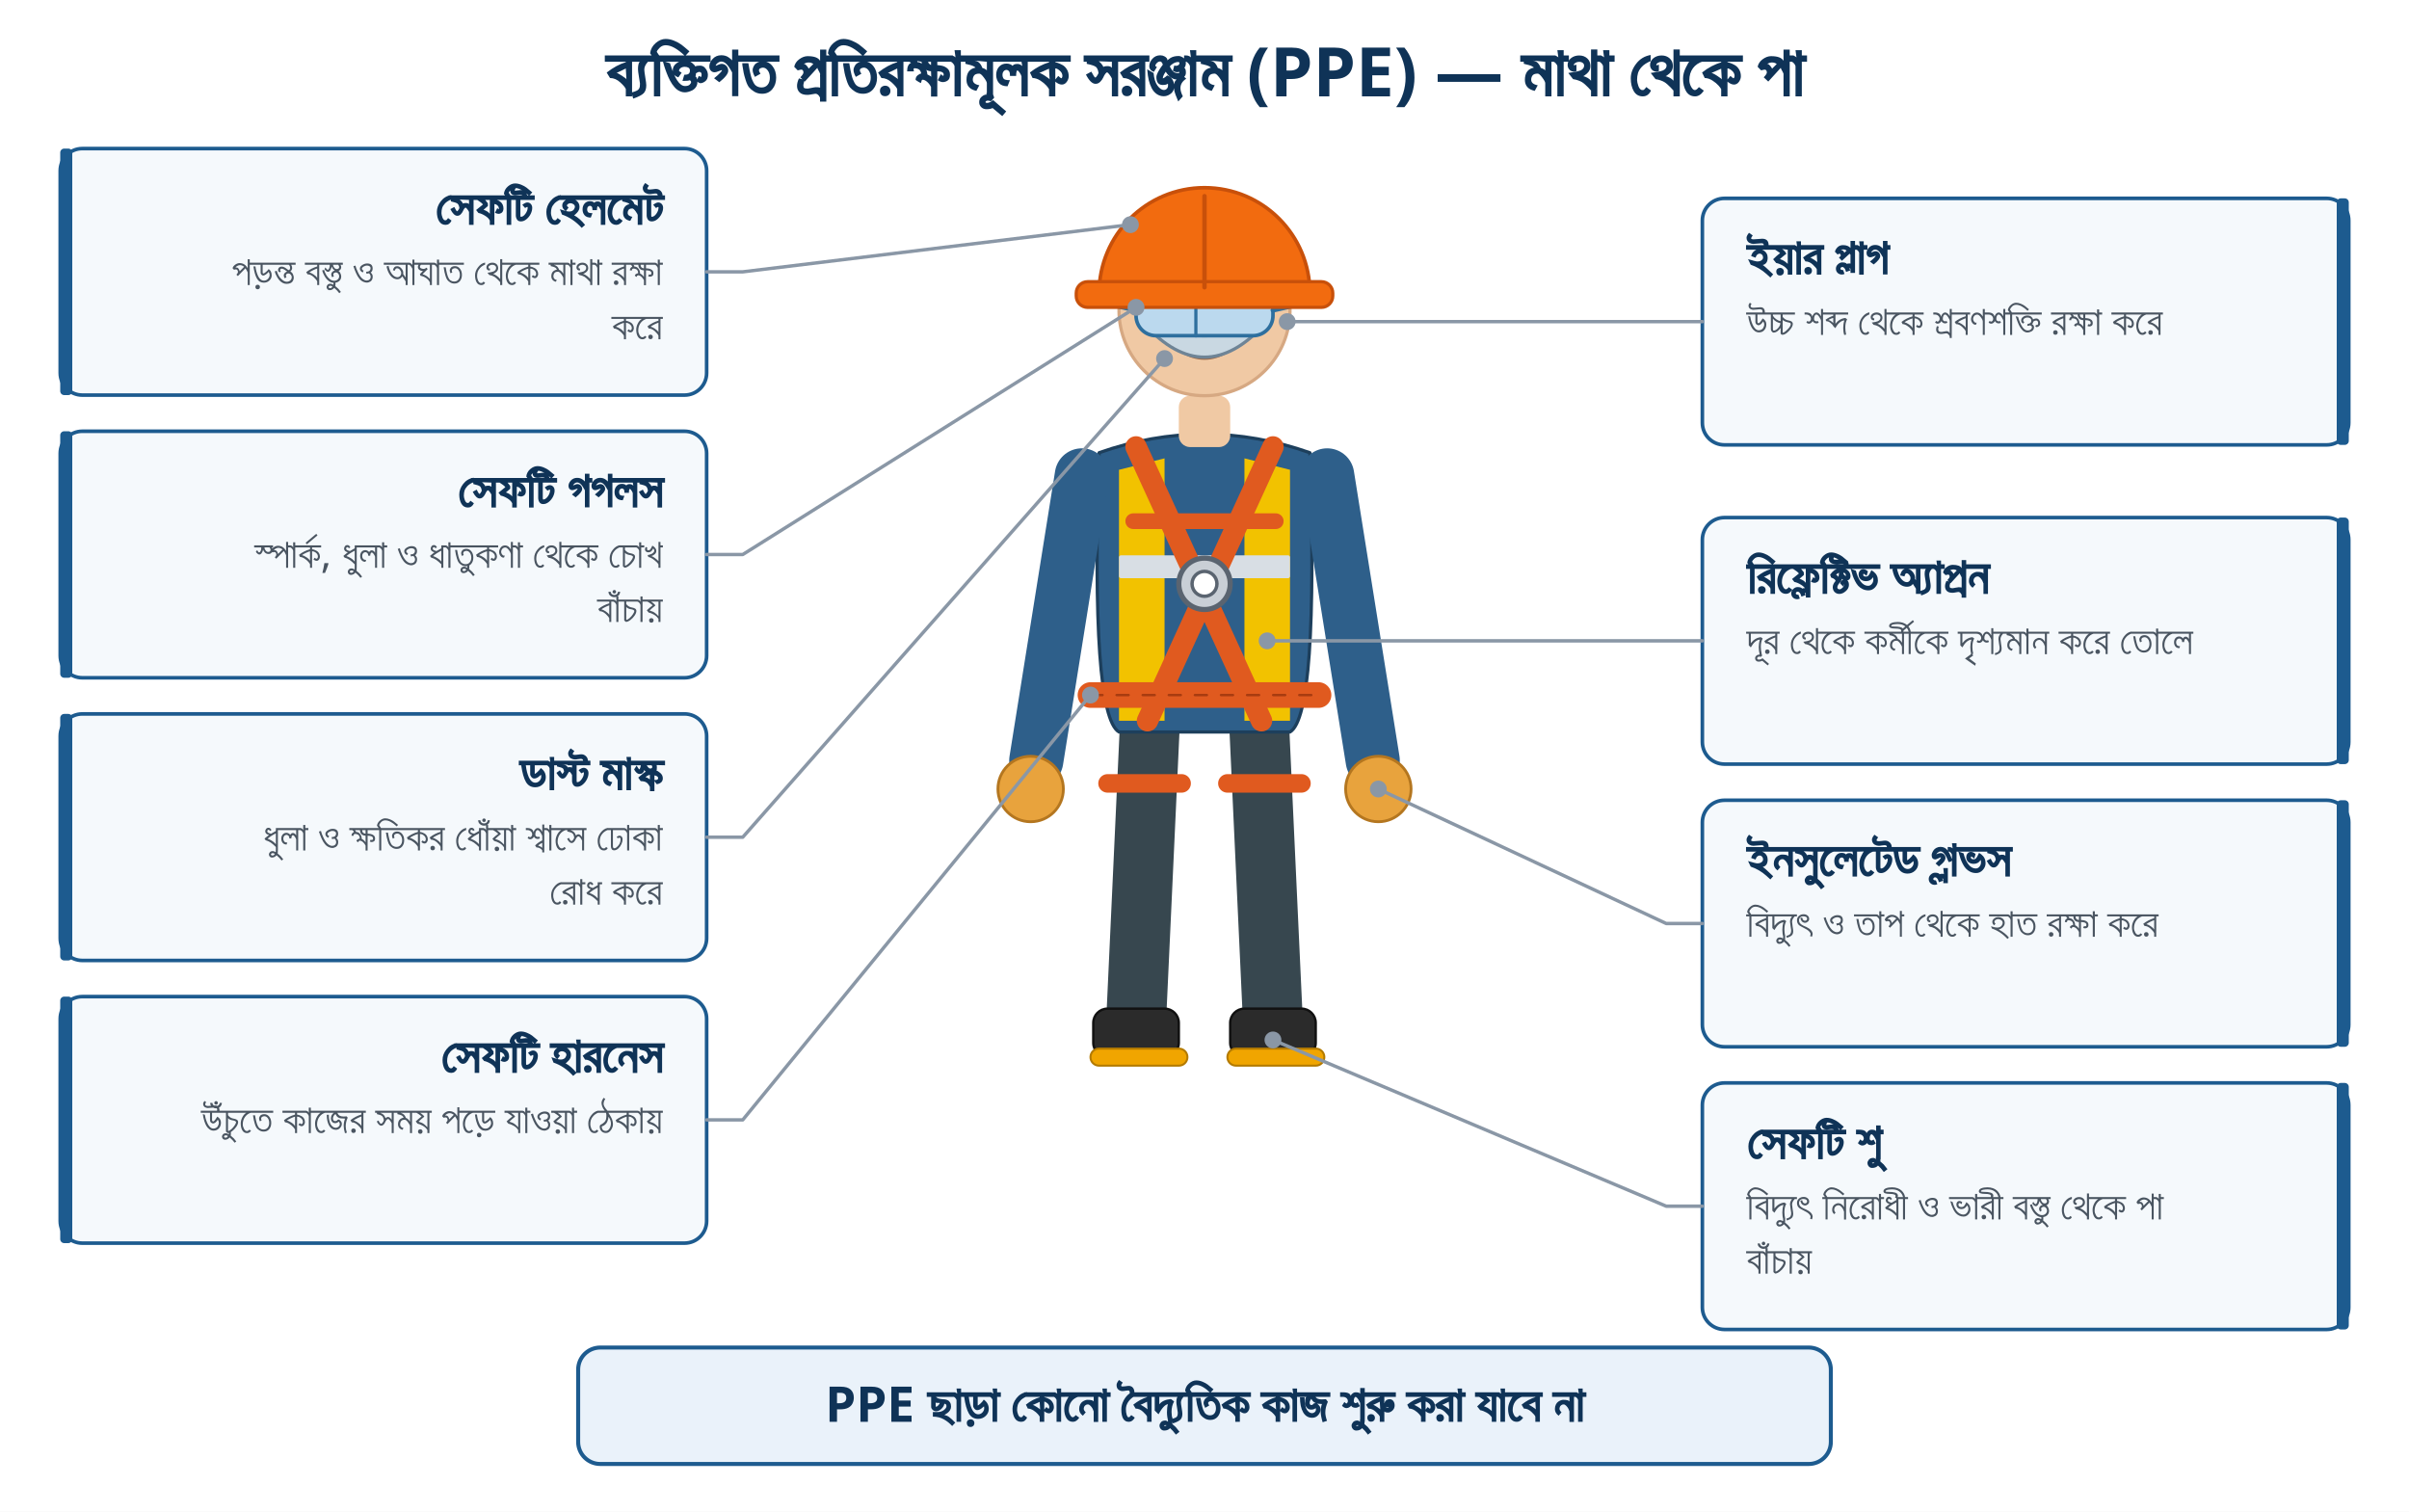
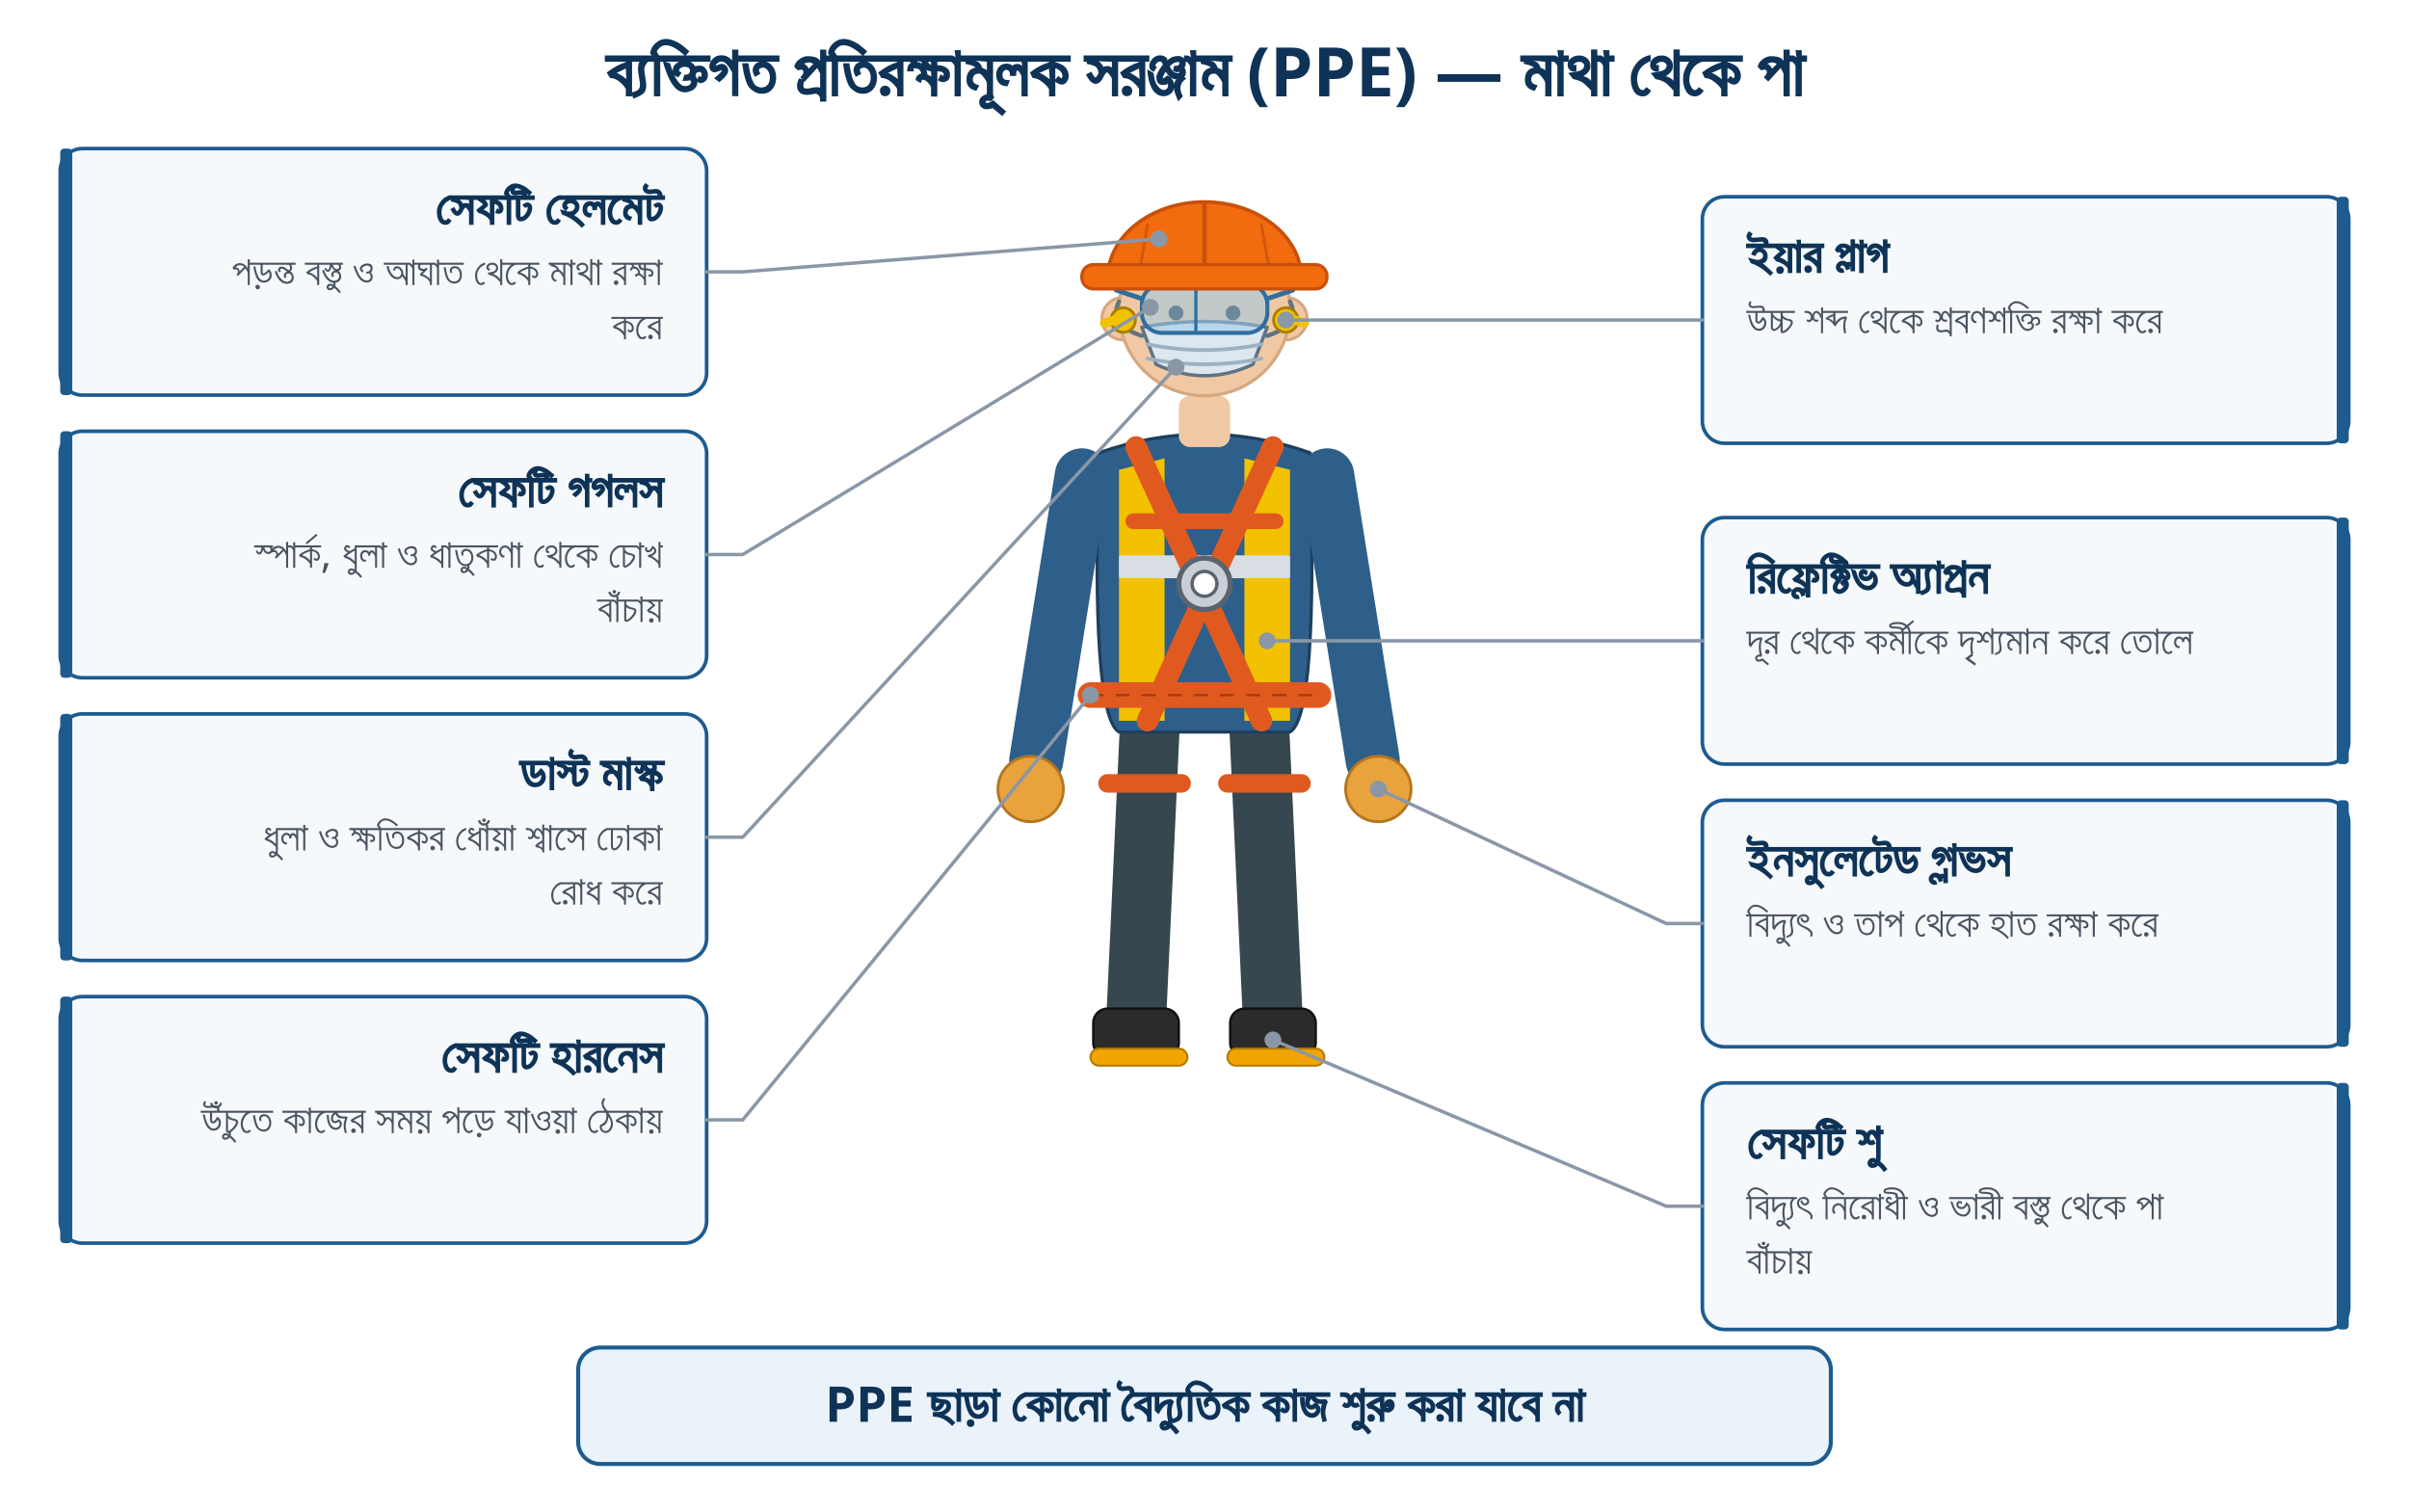
<svg xmlns="http://www.w3.org/2000/svg" width="1200" height="753" viewBox="0 0 1200 753">
  <rect width="1200" height="753" fill="#FFFFFF" />
  <text x="600.0" y="48.0" font-family="Kalpurush" font-size="34" font-weight="700" fill="#0F3357" text-anchor="middle">ব্যক্তিগত প্রতিরক্ষামূলক সরঞ্জাম (PPE) — মাথা থেকে পা</text>
  <path d="M 573.0 356.1 L 565.9 509.5" fill="none" stroke="#37474F" stroke-width="29.82" stroke-linecap="round" stroke-linejoin="round" />
  <path d="M 627.0 356.1 L 634.1 509.5" fill="none" stroke="#37474F" stroke-width="29.82" stroke-linecap="round" stroke-linejoin="round" />
  <rect x="544.6" y="502.4" width="42.6" height="24.1" rx="7.1" fill="#2B2B2B" stroke="#111" stroke-width="1.2" />
  <rect x="543.2" y="522.3" width="48.3" height="8.5" rx="4.26" fill="#F0A500" stroke="#B37A00" stroke-width="1" />
  <rect x="612.8" y="502.4" width="42.6" height="24.1" rx="7.1" fill="#2B2B2B" stroke="#111" stroke-width="1.2" />
  <rect x="611.4" y="522.3" width="48.3" height="8.5" rx="4.26" fill="#F0A500" stroke="#B37A00" stroke-width="1" />
  <path d="M 547.5 225.5 Q 543.2 356.1 557.4 364.6 L 642.6 364.6 Q 656.8 356.1 652.5 225.5 Q 600.0 207.0 547.5 225.5 Z" fill="#2E5F8A" stroke="#1D3F5C" stroke-width="1.6" stroke-linecap="round" stroke-linejoin="round" />
  <path d="M 538.9 236.8 L 516.2 378.8" fill="none" stroke="#2E5F8A" stroke-width="26.98" stroke-linecap="round" stroke-linejoin="round" />
  <path d="M 661.1 236.8 L 683.8 378.8" fill="none" stroke="#2E5F8A" stroke-width="26.98" stroke-linecap="round" stroke-linejoin="round" />
  <circle cx="513.4" cy="393.0" r="16.3" fill="#E8A33D" stroke="#B4761F" stroke-width="1.4" />
  <circle cx="686.6" cy="393.0" r="16.3" fill="#E8A33D" stroke="#B4761F" stroke-width="1.4" />
  <path d="M 557.4 234.0 L 557.4 359.0 L 580.1 359.0 L 580.1 228.3 Z" fill="#F2C200" stroke="none" stroke-width="0" stroke-linecap="round" stroke-linejoin="round" />
  <path d="M 642.6 234.0 L 642.6 359.0 L 619.9 359.0 L 619.9 228.3 Z" fill="#F2C200" stroke="none" stroke-width="0" stroke-linecap="round" stroke-linejoin="round" />
  <rect x="557.4" y="276.6" width="85.2" height="11.4" rx="1" fill="#D8DEE4" stroke="none" stroke-width="0" />
  <path d="M 565.9 222.6 L 628.4 359.0" fill="none" stroke="#E05A1F" stroke-width="10.65" stroke-linecap="round" stroke-linejoin="round" />
  <path d="M 634.1 222.6 L 571.6 359.0" fill="none" stroke="#E05A1F" stroke-width="10.65" stroke-linecap="round" stroke-linejoin="round" />
  <path d="M 564.5 259.6 L 635.5 259.6" fill="none" stroke="#E05A1F" stroke-width="7.81" stroke-linecap="round" stroke-linejoin="round" />
  <path d="M 543.2 346.2 L 656.8 346.2" fill="none" stroke="#E05A1F" stroke-width="12.78" stroke-linecap="round" stroke-linejoin="round" />
  <circle cx="600.0" cy="290.8" r="12.8" fill="#C9CFD6" stroke="#5A6470" stroke-width="2.556" />
  <circle cx="600.0" cy="290.8" r="6.2" fill="#FFFFFF" stroke="#5A6470" stroke-width="1.704" />
  <path d="M 551.7 390.2 L 588.6 390.2" fill="none" stroke="#E05A1F" stroke-width="9.23" stroke-linecap="round" stroke-linejoin="round" />
  <path d="M 611.4 390.2 L 648.3 390.2" fill="none" stroke="#E05A1F" stroke-width="9.23" stroke-linecap="round" stroke-linejoin="round" />
  <path d="M 543.2 346.2 L 656.8 346.2" fill="none" stroke="#A83C10" stroke-width="1.2" stroke-linecap="round" stroke-linejoin="round" stroke-dasharray="6 7" />
  <rect x="587.2" y="197.1" width="25.6" height="25.6" rx="5.68" fill="#F0C9A4" stroke="none" stroke-width="0" />
+   <circle cx="559.5" cy="158.7" r="10.6" fill="#F0C9A4" stroke="#D6A882" stroke-width="1.5" />
+   <circle cx="640.5" cy="158.7" r="10.6" fill="#F0C9A4" stroke="#D6A882" stroke-width="1.5" />
  <circle cx="600.0" cy="154.5" r="42.6" fill="#F0C9A4" stroke="#D6A882" stroke-width="1.6" />
  <circle cx="585.8" cy="155.9" r="3.7" fill="#33383D" stroke="none" stroke-width="2" />
  <circle cx="614.2" cy="155.9" r="3.7" fill="#33383D" stroke="none" stroke-width="2" />
  <path d="M 588.6 174.4 Q 600.0 181.5 611.4 174.4" fill="none" stroke="#9C6B4A" stroke-width="2.556" stroke-linecap="round" stroke-linejoin="round" />
-   <path d="M 570.2 161.6 Q 600.0 194.2 629.8 161.6 Q 600.0 172.9 570.2 161.6 Z" fill="#C9D8E2" stroke="#6E8496" stroke-width="1.6" stroke-linecap="round" stroke-linejoin="round" />
-   <rect x="565.9" y="143.1" width="68.2" height="24.1" rx="9.94" fill="#BBD9EE" stroke="#2E6F9E" stroke-width="1.8" />
-   <line x1="595.7" y1="143.1" x2="595.7" y2="167.3" stroke="#2E6F9E" stroke-width="1.6" stroke-linecap="round" />
-   <line x1="565.9" y1="154.5" x2="553.1" y2="151.6" stroke="#2E6F9E" stroke-width="2.4" stroke-linecap="round" />
-   <line x1="634.1" y1="154.5" x2="646.9" y2="151.6" stroke="#2E6F9E" stroke-width="2.4" stroke-linecap="round" />
-   <path d="M 547.5 146.0 A 52.5 52.5 0 0 1 652.5 146.0 Z" fill="#F26B0F" stroke="#C8500A" stroke-width="1.8" stroke-linecap="round" stroke-linejoin="round" />
-   <rect x="536.1" y="140.3" width="127.8" height="12.8" rx="5.68" fill="#F26B0F" stroke="#C8500A" stroke-width="1.6" />
-   <path d="M 600.0 97.7 L 600.0 143.1" fill="none" stroke="#C8500A" stroke-width="2.2" stroke-linecap="round" stroke-linejoin="round" />
+   <path d="M 568.8 163.0 Q 600.0 157.3 631.2 163.0 L 624.1 181.5 Q 600.0 192.8 575.9 181.5 Z" fill="#DCE7EF" stroke="#5F7383" stroke-width="1.7" stroke-linecap="round" stroke-linejoin="round" />
+   <path d="M 571.6 171.5 Q 600.0 177.2 628.4 171.5" fill="none" stroke="#9DB2C1" stroke-width="1.846" stroke-linecap="round" stroke-linejoin="round" />
+   <path d="M 571.6 178.6 Q 600.0 184.3 628.4 178.6" fill="none" stroke="#9DB2C1" stroke-width="1.846" stroke-linecap="round" stroke-linejoin="round" />
+   <path d="M 568.8 167.3 Q 551.7 161.6 557.4 150.2" fill="none" stroke="#5F7383" stroke-width="2.13" stroke-linecap="round" stroke-linejoin="round" />
+   <path d="M 631.2 167.3 Q 648.3 161.6 642.6 150.2" fill="none" stroke="#5F7383" stroke-width="2.13" stroke-linecap="round" stroke-linejoin="round" />
+   <rect x="568.8" y="141.7" width="62.5" height="24.1" rx="9.94" fill="#9CC8E8" stroke="none" stroke-width="0" opacity="0.55" />
+   <rect x="568.8" y="141.7" width="62.5" height="24.1" rx="9.94" fill="none" stroke="#2E6F9E" stroke-width="2" />
+   <line x1="595.7" y1="141.7" x2="595.7" y2="165.8" stroke="#2E6F9E" stroke-width="1.6" stroke-linecap="round" />
+   <line x1="568.8" y1="148.8" x2="556.0" y2="144.5" stroke="#2E6F9E" stroke-width="2.4" stroke-linecap="round" />
+   <line x1="631.2" y1="148.8" x2="644.0" y2="144.5" stroke="#2E6F9E" stroke-width="2.4" stroke-linecap="round" />
+   <circle cx="559.5" cy="159.4" r="6.1" fill="#F2C200" stroke="#A87F00" stroke-width="1.4" />
+   <line x1="555.0" y1="159.4" x2="550.2" y2="161.0" stroke="#F2C200" stroke-width="4.544" stroke-linecap="round" />
+   <circle cx="640.5" cy="159.4" r="6.1" fill="#F2C200" stroke="#A87F00" stroke-width="1.4" />
+   <line x1="645.0" y1="159.4" x2="649.8" y2="161.0" stroke="#F2C200" stroke-width="4.544" stroke-linecap="round" />
+   <path d="M 551.7 138.9 A 48.3 38.3 0 0 1 648.3 138.9 Z" fill="#F26B0F" stroke="#C8500A" stroke-width="1.8" stroke-linecap="round" stroke-linejoin="round" />
+   <path d="M 600.0 101.9 L 600.0 137.4" fill="none" stroke="#C8500A" stroke-width="2.2" stroke-linecap="round" stroke-linejoin="round" />
+   <path d="M 571.6 111.9 L 567.3 137.4" fill="none" stroke="#C8500A" stroke-width="1.5" stroke-linecap="round" stroke-linejoin="round" opacity="0.7" />
+   <path d="M 628.4 111.9 L 632.7 137.4" fill="none" stroke="#C8500A" stroke-width="1.5" stroke-linecap="round" stroke-linejoin="round" opacity="0.7" />
+   <rect x="538.9" y="131.8" width="122.1" height="12.1" rx="5.68" fill="#F26B0F" stroke="#C8500A" stroke-width="1.6" />
  <rect x="30.0" y="74.0" width="322.0" height="122.8" rx="11" fill="#F5F9FC" stroke="#1D5B8F" stroke-width="1.8" />
  <rect x="30.0" y="74.0" width="6.0" height="122.8" rx="2" fill="#1D5B8F" stroke="none" stroke-width="0" />
  <text x="330.0" y="112.0" font-family="Kalpurush" font-size="24.5" font-weight="700" fill="#0F3357" text-anchor="end">সেফটি হেলমেট</text>
  <text x="330.0" y="142.0" font-family="Kalpurush" font-size="20" font-weight="400" fill="#4A5561" text-anchor="end">পড়ন্ত বস্তু ও আঘাত থেকে মাথা রক্ষা</text>
  <text x="330.0" y="169.0" font-family="Kalpurush" font-size="20" font-weight="400" fill="#4A5561" text-anchor="end">করে</text>
-   <path d="M 563.1 111.9 L 370.0 135.4 L 352.0 135.4" fill="none" stroke="#8A97A6" stroke-width="1.7" stroke-linecap="round" stroke-linejoin="round" />
-   <circle cx="563.1" cy="111.9" r="4.2" fill="#8A97A6" stroke="none" stroke-width="2" />
+   <path d="M 577.3 119.0 L 370.0 135.4 L 352.0 135.4" fill="none" stroke="#8A97A6" stroke-width="1.7" stroke-linecap="round" stroke-linejoin="round" />
+   <circle cx="577.3" cy="119.0" r="4.2" fill="#8A97A6" stroke="none" stroke-width="2" />
  <rect x="30.0" y="214.8" width="322.0" height="122.8" rx="11" fill="#F5F9FC" stroke="#1D5B8F" stroke-width="1.8" />
  <rect x="30.0" y="214.8" width="6.0" height="122.8" rx="2" fill="#1D5B8F" stroke="none" stroke-width="0" />
  <text x="330.0" y="252.8" font-family="Kalpurush" font-size="24.5" font-weight="700" fill="#0F3357" text-anchor="end">সেফটি গগলস</text>
  <text x="330.0" y="282.8" font-family="Kalpurush" font-size="20" font-weight="400" fill="#4A5561" text-anchor="end">স্পার্ক, ধুলা ও ধাতুকণা থেকে চোখ</text>
  <text x="330.0" y="309.8" font-family="Kalpurush" font-size="20" font-weight="400" fill="#4A5561" text-anchor="end">বাঁচায়</text>
-   <path d="M 565.9 153.1 L 370.0 276.2 L 352.0 276.2" fill="none" stroke="#8A97A6" stroke-width="1.7" stroke-linecap="round" stroke-linejoin="round" />
-   <circle cx="565.9" cy="153.1" r="4.2" fill="#8A97A6" stroke="none" stroke-width="2" />
+   <path d="M 573.0 153.1 L 370.0 276.2 L 352.0 276.2" fill="none" stroke="#8A97A6" stroke-width="1.7" stroke-linecap="round" stroke-linejoin="round" />
+   <circle cx="573.0" cy="153.1" r="4.2" fill="#8A97A6" stroke="none" stroke-width="2" />
  <rect x="30.0" y="355.6" width="322.0" height="122.8" rx="11" fill="#F5F9FC" stroke="#1D5B8F" stroke-width="1.8" />
  <rect x="30.0" y="355.6" width="6.0" height="122.8" rx="2" fill="#1D5B8F" stroke="none" stroke-width="0" />
  <text x="330.0" y="393.6" font-family="Kalpurush" font-size="24.5" font-weight="700" fill="#0F3357" text-anchor="end">ডাস্ট মাস্ক</text>
  <text x="330.0" y="423.6" font-family="Kalpurush" font-size="20" font-weight="400" fill="#4A5561" text-anchor="end">ধুলা ও ক্ষতিকর ধোঁয়া শ্বাসে ঢোকা</text>
  <text x="330.0" y="450.6" font-family="Kalpurush" font-size="20" font-weight="400" fill="#4A5561" text-anchor="end">রোধ করে</text>
-   <path d="M 580.1 178.6 L 370.0 417.0 L 352.0 417.0" fill="none" stroke="#8A97A6" stroke-width="1.7" stroke-linecap="round" stroke-linejoin="round" />
-   <circle cx="580.1" cy="178.6" r="4.2" fill="#8A97A6" stroke="none" stroke-width="2" />
+   <path d="M 585.8 182.9 L 370.0 417.0 L 352.0 417.0" fill="none" stroke="#8A97A6" stroke-width="1.7" stroke-linecap="round" stroke-linejoin="round" />
+   <circle cx="585.8" cy="182.9" r="4.2" fill="#8A97A6" stroke="none" stroke-width="2" />
  <rect x="30.0" y="496.4" width="322.0" height="122.8" rx="11" fill="#F5F9FC" stroke="#1D5B8F" stroke-width="1.8" />
  <rect x="30.0" y="496.4" width="6.0" height="122.8" rx="2" fill="#1D5B8F" stroke="none" stroke-width="0" />
  <text x="330.0" y="534.4" font-family="Kalpurush" font-size="24.5" font-weight="700" fill="#0F3357" text-anchor="end">সেফটি হারনেস</text>
  <text x="330.0" y="564.4" font-family="Kalpurush" font-size="20" font-weight="400" fill="#4A5561" text-anchor="end">উঁচুতে কাজের সময় পড়ে যাওয়া ঠেকায়</text>
  <path d="M 543.2 346.2 L 370.0 557.8 L 352.0 557.8" fill="none" stroke="#8A97A6" stroke-width="1.7" stroke-linecap="round" stroke-linejoin="round" />
  <circle cx="543.2" cy="346.2" r="4.2" fill="#8A97A6" stroke="none" stroke-width="2" />
-   <rect x="848.0" y="98.8" width="322.0" height="122.8" rx="11" fill="#F5F9FC" stroke="#1D5B8F" stroke-width="1.8" />
-   <rect x="1164.0" y="98.8" width="6.0" height="122.8" rx="2" fill="#1D5B8F" stroke="none" stroke-width="0" />
-   <text x="870.0" y="136.8" font-family="Kalpurush" font-size="24.5" font-weight="700" fill="#0F3357" text-anchor="start">ইয়ার প্লাগ</text>
-   <text x="870.0" y="166.8" font-family="Kalpurush" font-size="20" font-weight="400" fill="#4A5561" text-anchor="start">উচ্চ শব্দ থেকে শ্রবণশক্তি রক্ষা করে</text>
-   <path d="M 641.2 160.2 L 830.0 160.2 L 848.0 160.2" fill="none" stroke="#8A97A6" stroke-width="1.7" stroke-linecap="round" stroke-linejoin="round" />
-   <circle cx="641.2" cy="160.2" r="4.2" fill="#8A97A6" stroke="none" stroke-width="2" />
+   <rect x="848.0" y="98.0" width="322.0" height="122.8" rx="11" fill="#F5F9FC" stroke="#1D5B8F" stroke-width="1.8" />
+   <rect x="1164.0" y="98.0" width="6.0" height="122.8" rx="2" fill="#1D5B8F" stroke="none" stroke-width="0" />
+   <text x="870.0" y="136.0" font-family="Kalpurush" font-size="24.5" font-weight="700" fill="#0F3357" text-anchor="start">ইয়ার প্লাগ</text>
+   <text x="870.0" y="166.0" font-family="Kalpurush" font-size="20" font-weight="400" fill="#4A5561" text-anchor="start">উচ্চ শব্দ থেকে শ্রবণশক্তি রক্ষা করে</text>
+   <path d="M 640.5 159.4 L 830.0 159.4 L 848.0 159.4" fill="none" stroke="#8A97A6" stroke-width="1.7" stroke-linecap="round" stroke-linejoin="round" />
+   <circle cx="640.5" cy="159.4" r="4.2" fill="#8A97A6" stroke="none" stroke-width="2" />
  <rect x="848.0" y="257.8" width="322.0" height="122.8" rx="11" fill="#F5F9FC" stroke="#1D5B8F" stroke-width="1.8" />
  <rect x="1164.0" y="257.8" width="6.0" height="122.8" rx="2" fill="#1D5B8F" stroke="none" stroke-width="0" />
  <text x="870.0" y="295.8" font-family="Kalpurush" font-size="24.5" font-weight="700" fill="#0F3357" text-anchor="start">রিফ্লেক্টিভ অ্যাপ্রন</text>
  <text x="870.0" y="325.8" font-family="Kalpurush" font-size="20" font-weight="400" fill="#4A5561" text-anchor="start">দূর থেকে কর্মীকে দৃশ্যমান করে তোলে</text>
  <path d="M 631.2 319.2 L 830.0 319.2 L 848.0 319.2" fill="none" stroke="#8A97A6" stroke-width="1.7" stroke-linecap="round" stroke-linejoin="round" />
  <circle cx="631.2" cy="319.2" r="4.2" fill="#8A97A6" stroke="none" stroke-width="2" />
  <rect x="848.0" y="398.6" width="322.0" height="122.8" rx="11" fill="#F5F9FC" stroke="#1D5B8F" stroke-width="1.8" />
  <rect x="1164.0" y="398.6" width="6.0" height="122.8" rx="2" fill="#1D5B8F" stroke="none" stroke-width="0" />
  <text x="870.0" y="436.6" font-family="Kalpurush" font-size="24.5" font-weight="700" fill="#0F3357" text-anchor="start">ইনসুলেটেড গ্লাভস</text>
  <text x="870.0" y="466.6" font-family="Kalpurush" font-size="20" font-weight="400" fill="#4A5561" text-anchor="start">বিদ্যুৎ ও তাপ থেকে হাত রক্ষা করে</text>
  <path d="M 686.6 393.0 L 830.0 460.0 L 848.0 460.0" fill="none" stroke="#8A97A6" stroke-width="1.7" stroke-linecap="round" stroke-linejoin="round" />
  <circle cx="686.6" cy="393.0" r="4.2" fill="#8A97A6" stroke="none" stroke-width="2" />
  <rect x="848.0" y="539.4" width="322.0" height="122.8" rx="11" fill="#F5F9FC" stroke="#1D5B8F" stroke-width="1.8" />
  <rect x="1164.0" y="539.4" width="6.0" height="122.8" rx="2" fill="#1D5B8F" stroke="none" stroke-width="0" />
  <text x="870.0" y="577.4" font-family="Kalpurush" font-size="24.5" font-weight="700" fill="#0F3357" text-anchor="start">সেফটি শু</text>
  <text x="870.0" y="607.4" font-family="Kalpurush" font-size="20" font-weight="400" fill="#4A5561" text-anchor="start">বিদ্যুৎ নিরোধী ও ভারী বস্তু থেকে পা</text>
  <text x="870.0" y="634.4" font-family="Kalpurush" font-size="20" font-weight="400" fill="#4A5561" text-anchor="start">বাঁচায়</text>
  <path d="M 634.1 518.0 L 830.0 600.8 L 848.0 600.8" fill="none" stroke="#8A97A6" stroke-width="1.7" stroke-linecap="round" stroke-linejoin="round" />
  <circle cx="634.1" cy="518.0" r="4.2" fill="#8A97A6" stroke="none" stroke-width="2" />
  <rect x="288.0" y="671.2" width="624.0" height="58.0" rx="11" fill="#EAF2FA" stroke="#1D5B8F" stroke-width="2" />
  <text x="600.0" y="708.2" font-family="Kalpurush" font-size="24.5" font-weight="700" fill="#0F3357" text-anchor="middle">PPE ছাড়া কোনো বৈদ্যুতিক কাজ শুরু করা যাবে না</text>
</svg>
